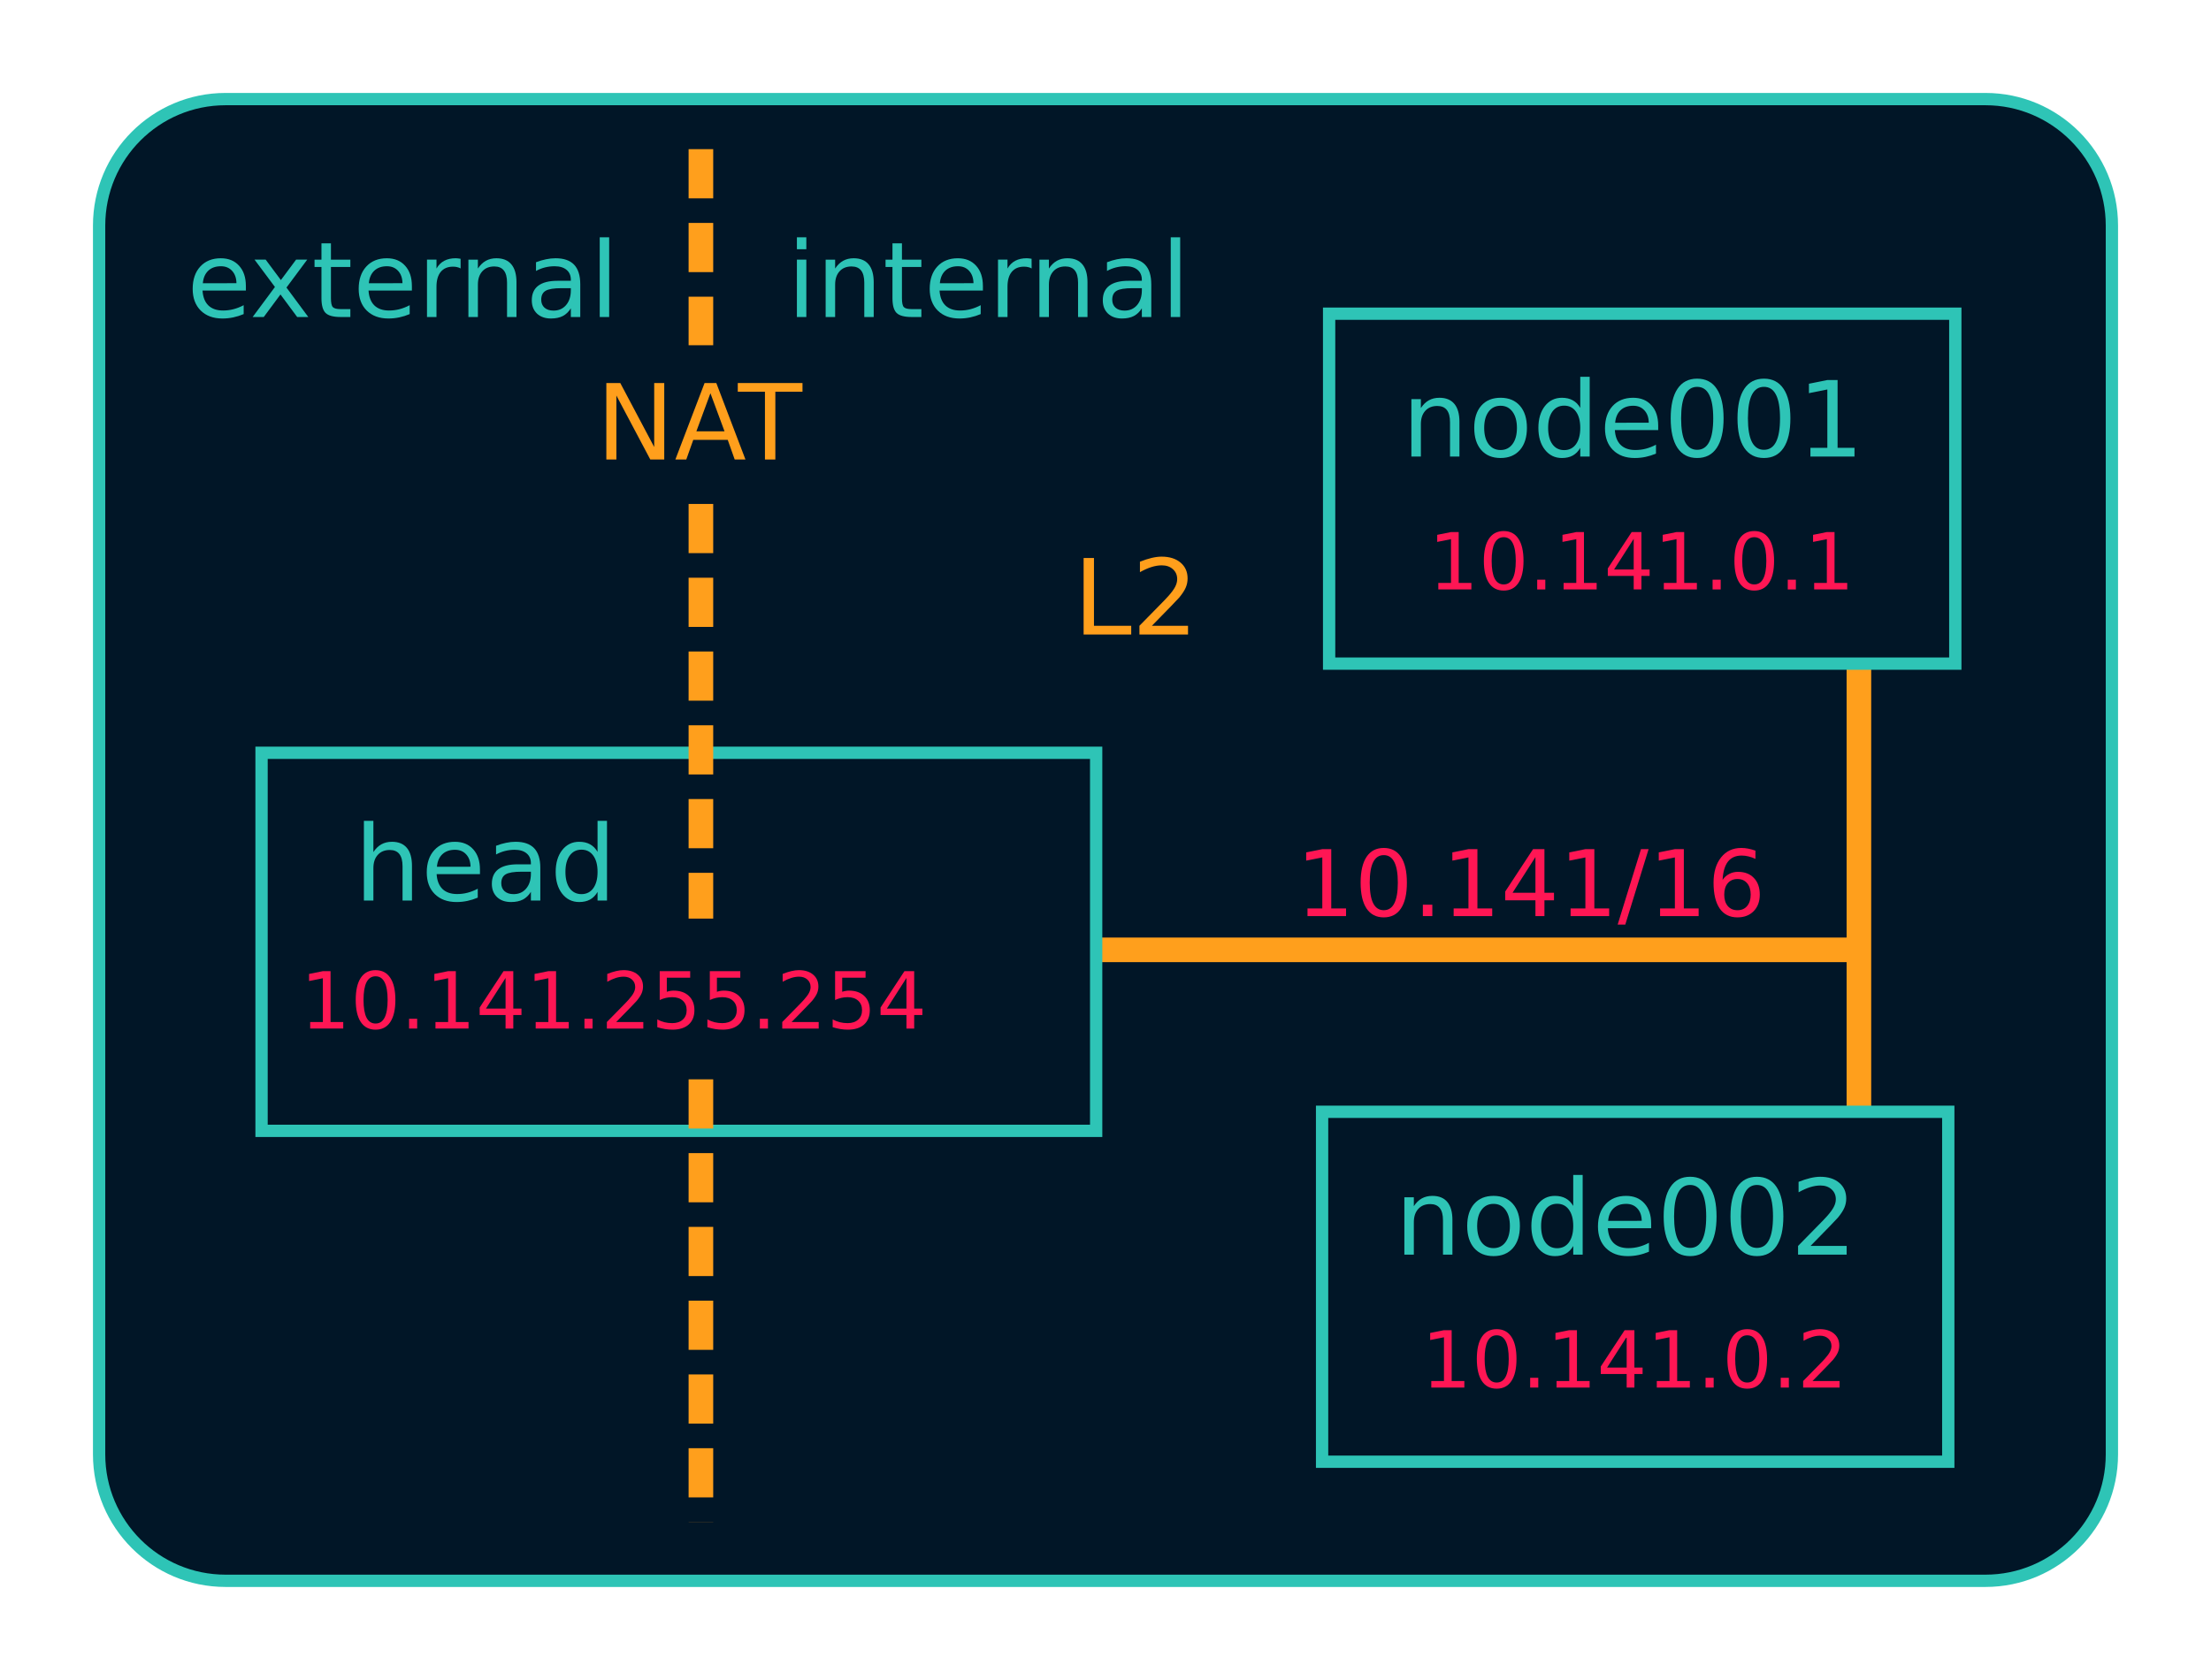
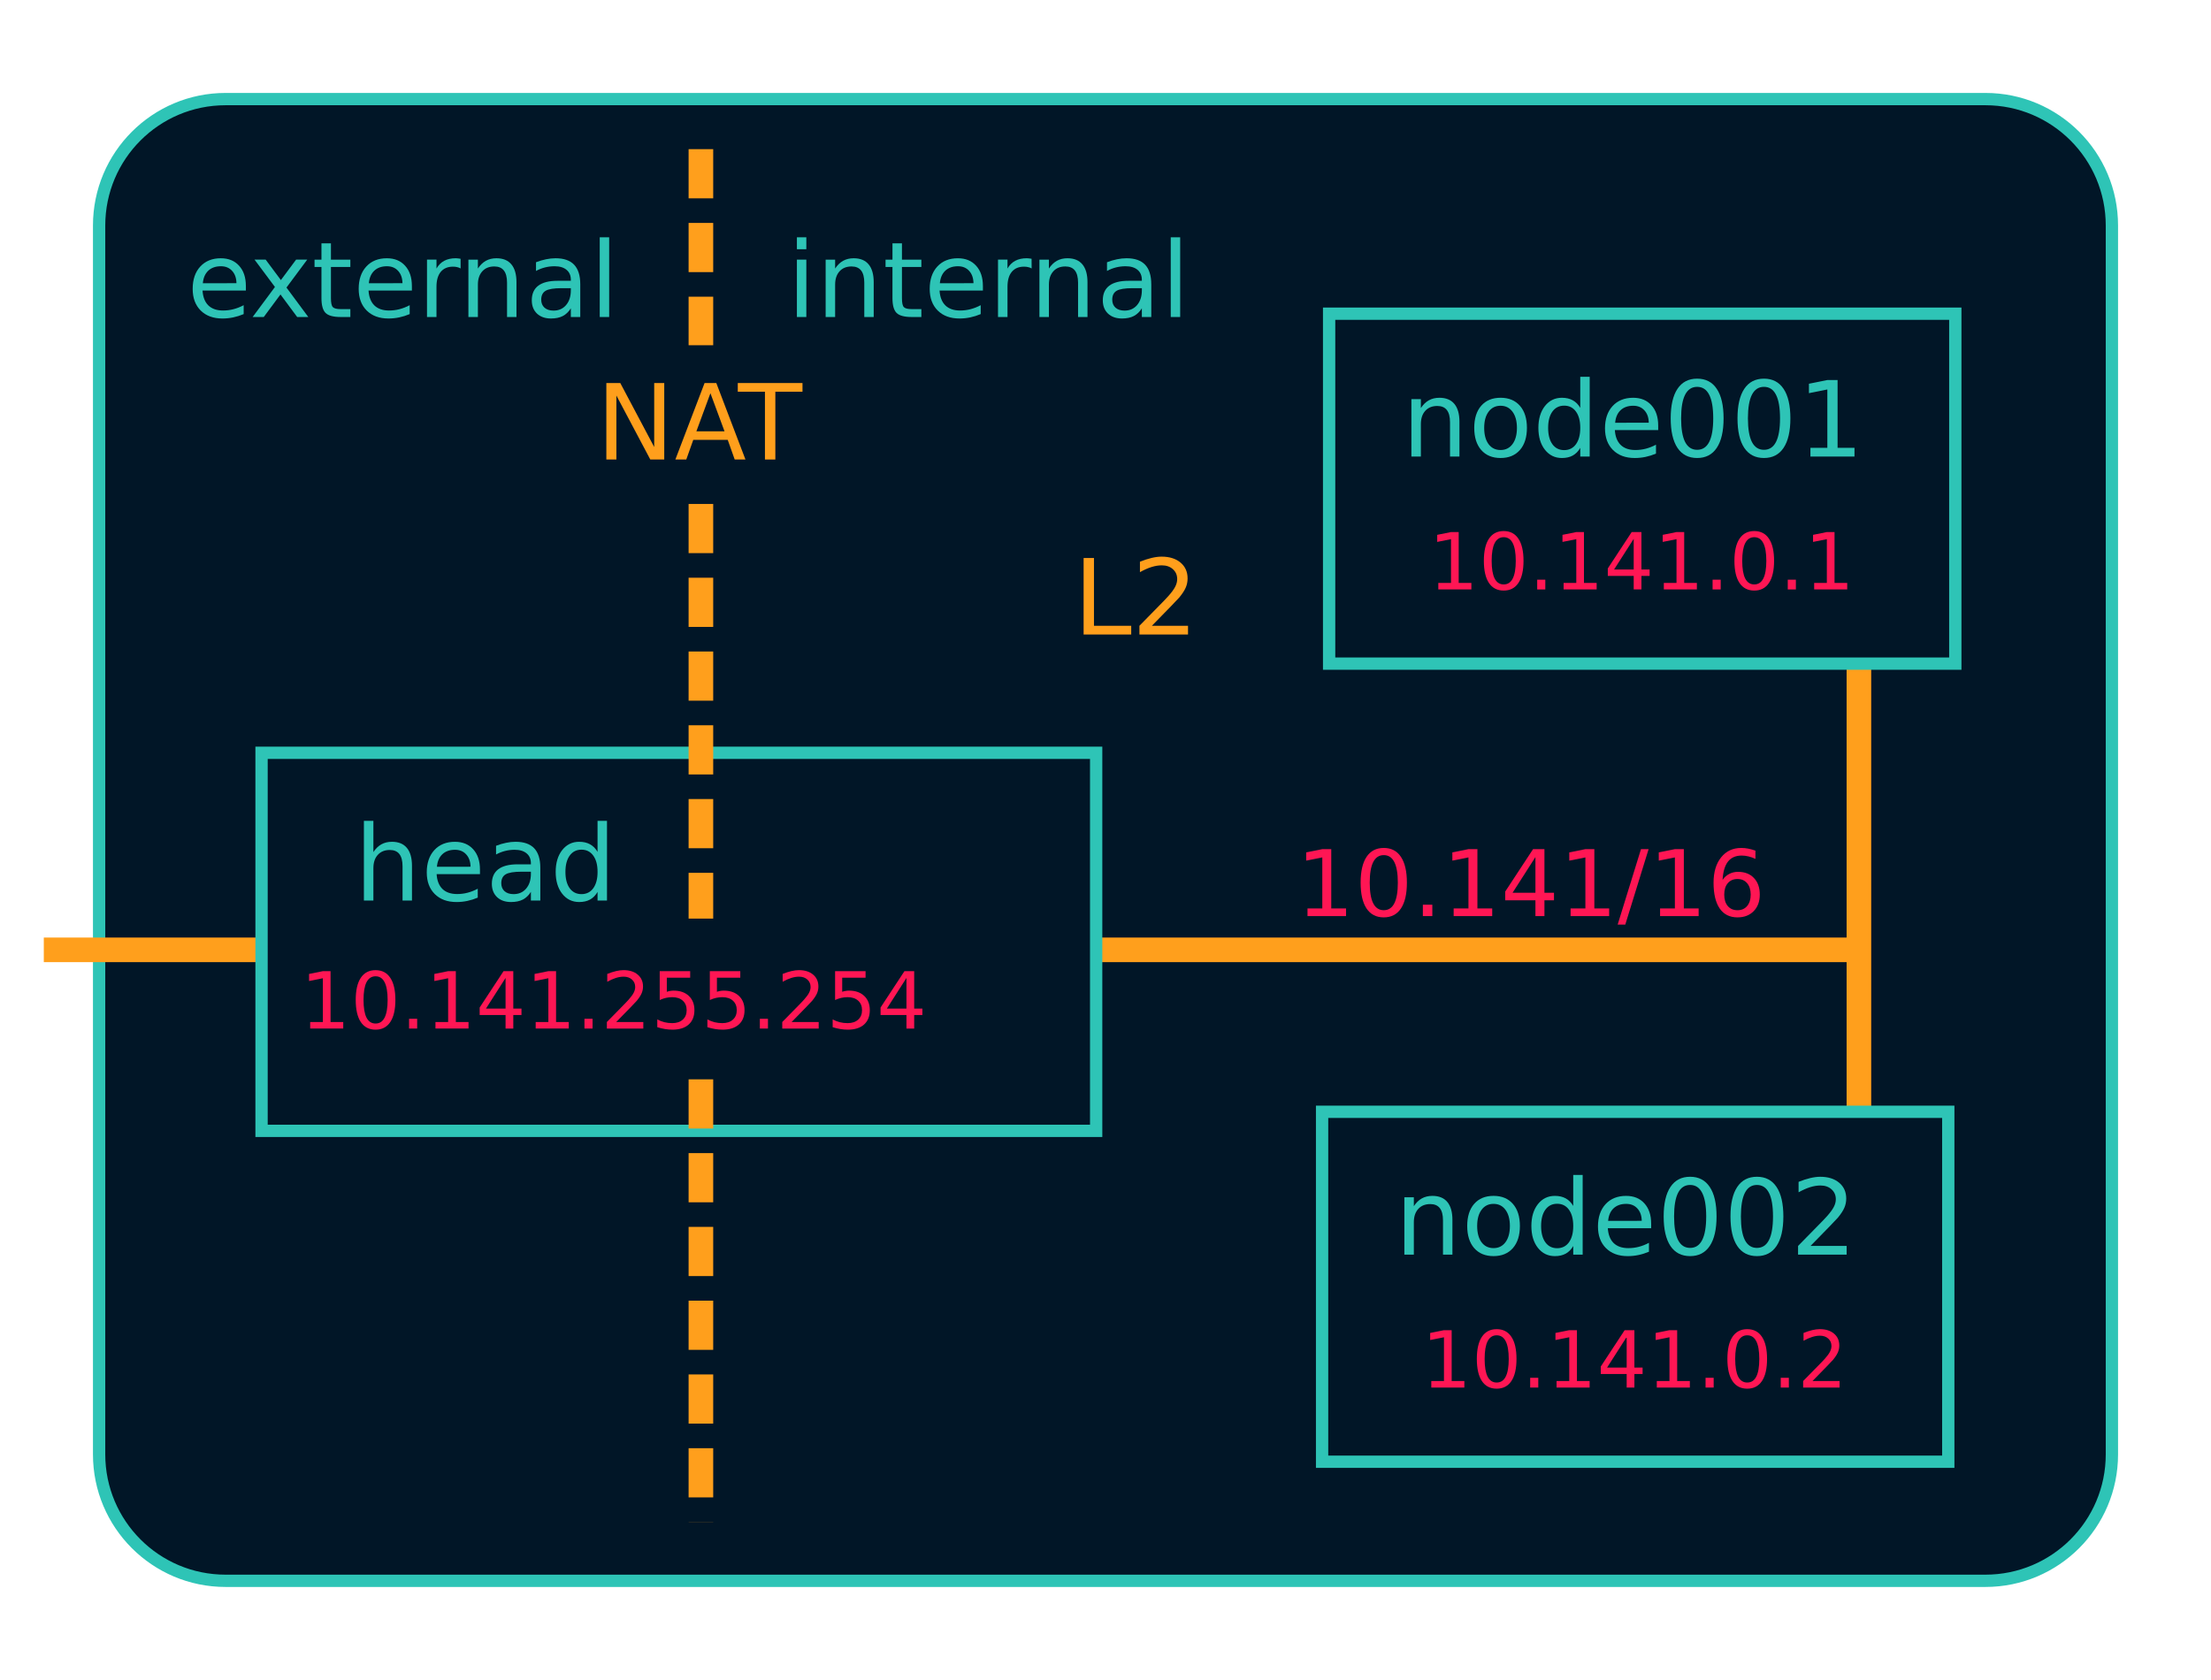
<svg xmlns="http://www.w3.org/2000/svg" width="237.852mm" height="180.756mm" viewBox="0 0 237.852 180.756" version="1.1" id="svg4674">
  <defs id="defs4668" />
  <g id="layer1" transform="translate(71.707,-4.027003)">
    <rect style="fill:#011627;fill-opacity:1;stroke:#2ec4b6;stroke-width:1.323;stroke-miterlimit:4;stroke-dasharray:none;stroke-opacity:1" id="rect5243" width="216.529" height="159.433" x="-61.045" y="14.689" ry="13.607" />
    <path style="fill:none;fill-rule:evenodd;stroke:#ff9f1c;stroke-width:2.646;stroke-linecap:butt;stroke-linejoin:miter;stroke-miterlimit:4;stroke-dasharray:none;stroke-opacity:1" d="M 128.268,71.348 V 129.004" id="path6599" />
    <rect y="37.78" x="71.275" height="37.653" width="67.363" id="rect5942" style="fill:#011627;fill-opacity:1;stroke:#2ec4b6;stroke-width:1.323;stroke-miterlimit:4;stroke-dasharray:none;stroke-opacity:1" />
    <g aria-label="node001" style="font-style:normal;font-weight:normal;font-size:4.233px;line-height:125%;font-family:sans-serif;letter-spacing:0px;word-spacing:0px;fill:#2ec4b6;fill-opacity:1;stroke:none;stroke-width:0.265px;stroke-linecap:butt;stroke-linejoin:miter;stroke-opacity:1" id="text5182">
      <path d="m 85.295,49.423 v 3.726 h -1.014 v -3.693 q 0,-0.876 -0.342,-1.312 -0.342,-0.435 -1.025,-0.435 -0.821,0 -1.295,0.524 -0.474,0.524 -0.474,1.428 v 3.489 h -1.02 v -6.174 h 1.02 v 0.959 q 0.364,-0.557 0.854,-0.832 0.496,-0.276 1.141,-0.276 1.064,0 1.61,0.661 0.546,0.656 0.546,1.935 z" style="font-style:normal;font-size:11.289px;fill:#2ec4b6;fill-opacity:1;stroke-width:0.265px" id="path7336" />
      <path d="m 89.721,47.686 q -0.816,0 -1.29,0.639 -0.474,0.634 -0.474,1.742 0,1.108 0.469,1.747 0.474,0.634 1.295,0.634 0.81,0 1.284,-0.639 0.474,-0.639 0.474,-1.742 0,-1.097 -0.474,-1.736 -0.474,-0.645 -1.284,-0.645 z m 0,-0.86 q 1.323,0 2.078,0.86 0.755,0.86 0.755,2.381 0,1.516 -0.755,2.381 -0.755,0.86 -2.078,0.86 -1.328,0 -2.084,-0.86 -0.75,-0.865 -0.75,-2.381 0,-1.521 0.75,-2.381 0.755,-0.86 2.084,-0.86 z" style="font-style:normal;font-size:11.289px;fill:#2ec4b6;fill-opacity:1;stroke-width:0.265px" id="path7338" />
      <path d="m 98.292,47.912 v -3.34 h 1.014 v 8.577 H 98.292 v -0.926 q -0.32,0.551 -0.81,0.821 -0.485,0.265 -1.169,0.265 -1.119,0 -1.825,-0.893 -0.7,-0.893 -0.7,-2.348 0,-1.455 0.7,-2.348 0.706,-0.893 1.825,-0.893 0.684,0 1.169,0.27 0.491,0.265 0.81,0.816 z m -3.456,2.155 q 0,1.119 0.458,1.758 0.463,0.634 1.268,0.634 0.805,0 1.268,-0.634 0.463,-0.639 0.463,-1.758 0,-1.119 -0.463,-1.753 -0.463,-0.639 -1.268,-0.639 -0.805,0 -1.268,0.639 -0.458,0.634 -0.458,1.753 z" style="font-style:normal;font-size:11.289px;fill:#2ec4b6;fill-opacity:1;stroke-width:0.265px" id="path7340" />
      <path d="m 106.676,49.808 v 0.496 H 102.013 q 0.066,1.047 0.628,1.599 0.568,0.546 1.576,0.546 0.584,0 1.13,-0.143 0.551,-0.143 1.091,-0.43 v 0.959 q -0.546,0.232 -1.119,0.353 -0.573,0.121 -1.163,0.121 -1.477,0 -2.343,-0.86 -0.86,-0.86 -0.86,-2.326 0,-1.516 0.816,-2.403 0.821,-0.893 2.21,-0.893 1.246,0 1.968,0.805 0.728,0.799 0.728,2.177 z m -1.014,-0.298 q -0.011,-0.832 -0.469,-1.328 -0.452,-0.496 -1.202,-0.496 -0.849,0 -1.362,0.48 -0.507,0.48 -0.584,1.35 z" style="font-style:normal;font-size:11.289px;fill:#2ec4b6;fill-opacity:1;stroke-width:0.265px" id="path7342" />
      <path d="m 110.866,45.652 q -0.86,0 -1.295,0.849 -0.43,0.843 -0.43,2.541 0,1.692 0.43,2.541 0.435,0.843 1.295,0.843 0.865,0 1.295,-0.843 0.435,-0.849 0.435,-2.541 0,-1.698 -0.435,-2.541 -0.43,-0.849 -1.295,-0.849 z m 0,-0.882 q 1.384,0 2.111,1.097 0.733,1.091 0.733,3.175 0,2.078 -0.733,3.175 -0.728,1.091 -2.111,1.091 -1.384,0 -2.117,-1.091 -0.728,-1.097 -0.728,-3.175 0,-2.084 0.728,-3.175 0.733,-1.097 2.117,-1.097 z" style="font-style:normal;font-size:11.289px;fill:#2ec4b6;fill-opacity:1;stroke-width:0.265px" id="path7344" />
      <path d="m 118.053,45.652 q -0.86,0 -1.295,0.849 -0.43,0.843 -0.43,2.541 0,1.692 0.43,2.541 0.435,0.843 1.295,0.843 0.865,0 1.295,-0.843 0.435,-0.849 0.435,-2.541 0,-1.698 -0.435,-2.541 -0.43,-0.849 -1.295,-0.849 z m 0,-0.882 q 1.384,0 2.111,1.097 0.733,1.091 0.733,3.175 0,2.078 -0.733,3.175 -0.728,1.091 -2.111,1.091 -1.384,0 -2.117,-1.091 -0.728,-1.097 -0.728,-3.175 0,-2.084 0.728,-3.175 0.733,-1.097 2.117,-1.097 z" style="font-style:normal;font-size:11.289px;fill:#2ec4b6;fill-opacity:1;stroke-width:0.265px" id="path7346" />
      <path d="m 123.053,52.212 h 1.819 v -6.278 l -1.979,0.397 v -1.014 l 1.968,-0.397 h 1.113 v 7.293 h 1.819 v 0.937 h -4.74 z" style="font-style:normal;font-size:11.289px;fill:#2ec4b6;fill-opacity:1;stroke-width:0.265px" id="path7348" />
    </g>
    <g aria-label="10.141.0.1" style="font-style:normal;font-weight:normal;font-size:4.233px;line-height:125%;font-family:sans-serif;letter-spacing:0px;word-spacing:0px;fill:#ff1654;fill-opacity:1;stroke:none;stroke-width:0.265px;stroke-linecap:butt;stroke-linejoin:miter;stroke-opacity:1" id="text5176">
      <path d="m 83.023,66.748 h 1.364 v -4.709 l -1.484,0.298 v -0.761 l 1.476,-0.298 h 0.835 v 5.469 h 1.364 v 0.703 h -3.555 z" style="font-style:normal;font-size:8.467px;fill:#ff1654;fill-opacity:1;stroke-width:0.265px" id="path7351" />
      <path d="m 90.055,61.829 q -0.645,0 -0.972,0.637 -0.322,0.633 -0.322,1.906 0,1.269 0.322,1.906 0.327,0.633 0.972,0.633 0.649,0 0.972,-0.633 0.327,-0.637 0.327,-1.906 0,-1.273 -0.327,-1.906 -0.322,-0.637 -0.972,-0.637 z m 0,-0.661 q 1.038,0 1.583,0.823 0.55,0.819 0.55,2.381 0,1.559 -0.55,2.381 -0.546,0.819 -1.583,0.819 -1.038,0 -1.587,-0.819 -0.546,-0.823 -0.546,-2.381 0,-1.563 0.546,-2.381 0.55,-0.823 1.587,-0.823 z" style="font-style:normal;font-size:8.467px;fill:#ff1654;fill-opacity:1;stroke-width:0.265px" id="path7353" />
      <path d="m 93.66,66.401 h 0.872 V 67.451 H 93.66 Z" style="font-style:normal;font-size:8.467px;fill:#ff1654;fill-opacity:1;stroke-width:0.265px" id="path7355" />
      <path d="m 96.5,66.748 h 1.364 v -4.709 l -1.484,0.298 v -0.761 l 1.476,-0.298 h 0.835 v 5.469 h 1.364 v 0.703 h -3.555 z" style="font-style:normal;font-size:8.467px;fill:#ff1654;fill-opacity:1;stroke-width:0.265px" id="path7357" />
      <path d="m 104.041,62.007 -2.108,3.295 h 2.108 z m -0.219,-0.728 h 1.05 v 4.022 h 0.881 v 0.695 h -0.881 v 1.455 h -0.831 v -1.455 h -2.786 v -0.806 z" style="font-style:normal;font-size:8.467px;fill:#ff1654;fill-opacity:1;stroke-width:0.265px" id="path7359" />
      <path d="m 107.282,66.748 h 1.364 v -4.709 l -1.484,0.298 v -0.761 l 1.476,-0.298 h 0.835 v 5.469 h 1.364 v 0.703 h -3.555 z" style="font-style:normal;font-size:8.467px;fill:#ff1654;fill-opacity:1;stroke-width:0.265px" id="path7361" />
      <path d="m 112.528,66.401 h 0.872 v 1.05 h -0.872 z" style="font-style:normal;font-size:8.467px;fill:#ff1654;fill-opacity:1;stroke-width:0.265px" id="path7363" />
      <path d="m 117.01,61.829 q -0.645,0 -0.972,0.637 -0.322,0.633 -0.322,1.906 0,1.269 0.322,1.906 0.327,0.633 0.972,0.633 0.649,0 0.972,-0.633 0.327,-0.637 0.327,-1.906 0,-1.273 -0.327,-1.906 -0.322,-0.637 -0.972,-0.637 z m 0,-0.661 q 1.038,0 1.583,0.823 0.55,0.819 0.55,2.381 0,1.559 -0.55,2.381 -0.546,0.819 -1.583,0.819 -1.038,0 -1.587,-0.819 -0.546,-0.823 -0.546,-2.381 0,-1.563 0.546,-2.381 0.55,-0.823 1.587,-0.823 z" style="font-style:normal;font-size:8.467px;fill:#ff1654;fill-opacity:1;stroke-width:0.265px" id="path7365" />
      <path d="m 120.615,66.401 h 0.872 v 1.05 h -0.872 z" style="font-style:normal;font-size:8.467px;fill:#ff1654;fill-opacity:1;stroke-width:0.265px" id="path7367" />
      <path d="m 123.455,66.748 h 1.364 v -4.709 l -1.484,0.298 v -0.761 l 1.476,-0.298 h 0.835 v 5.469 h 1.364 v 0.703 h -3.555 z" style="font-style:normal;font-size:8.467px;fill:#ff1654;fill-opacity:1;stroke-width:0.265px" id="path7369" />
    </g>
    <path id="path1069" d="M 39.584,106.23 H 128.376" style="fill:none;fill-rule:evenodd;stroke:#ff9f1c;stroke-width:2.646;stroke-linecap:butt;stroke-linejoin:miter;stroke-miterlimit:4;stroke-dasharray:none;stroke-opacity:1" />
+     <path style="fill:none;fill-rule:evenodd;stroke:#ff9f1c;stroke-width:2.646;stroke-linecap:butt;stroke-linejoin:miter;stroke-miterlimit:4;stroke-dasharray:none;stroke-opacity:1" d="m -66.995,106.23 31.329,0" id="path922" />
    <rect y="85.027" x="-43.57" height="40.679" width="89.785" id="rect5946" style="fill:#011627;fill-opacity:1;stroke:#2ec4b6;stroke-width:1.323;stroke-miterlimit:4;stroke-dasharray:none;stroke-opacity:1" />
    <path id="path6605" d="M 3.694,58.252 V 102.868" style="fill:none;fill-rule:evenodd;stroke:#ff9f1c;stroke-width:2.646;stroke-linecap:butt;stroke-linejoin:miter;stroke-miterlimit:4;stroke-dasharray:5.292, 2.646;stroke-dashoffset:0;stroke-opacity:1" />
    <g aria-label="head" style="font-style:normal;font-weight:normal;font-size:4.233px;line-height:125%;font-family:sans-serif;letter-spacing:0px;word-spacing:0px;fill:#2ec4b6;fill-opacity:1;stroke:none;stroke-width:0.265px;stroke-linecap:butt;stroke-linejoin:miter;stroke-opacity:1" id="text5950">
      <path d="m -27.389,97.199 v 3.726 h -1.014 v -3.693 q 0,-0.876 -0.342,-1.312 -0.342,-0.435 -1.025,-0.435 -0.821,0 -1.295,0.524 -0.474,0.524 -0.474,1.428 v 3.489 h -1.02 v -8.577 h 1.02 v 3.362 q 0.364,-0.557 0.854,-0.832 0.496,-0.276 1.141,-0.276 1.064,0 1.61,0.661 0.546,0.656 0.546,1.935 z" style="font-style:normal;font-size:11.289px;fill:#2ec4b6;fill-opacity:1;stroke-width:0.265px" id="path7420" />
      <path d="m -20.074,97.585 v 0.496 h -4.663 q 0.066,1.047 0.628,1.599 0.568,0.546 1.576,0.546 0.584,0 1.13,-0.143 0.551,-0.143 1.091,-0.43 v 0.959 q -0.546,0.232 -1.119,0.353 -0.573,0.121 -1.163,0.121 -1.477,0 -2.343,-0.86 -0.86,-0.86 -0.86,-2.326 0,-1.516 0.816,-2.403 0.821,-0.893 2.21,-0.893 1.246,0 1.968,0.805 0.728,0.799 0.728,2.177 z m -1.014,-0.298 q -0.011,-0.832 -0.469,-1.328 -0.452,-0.496 -1.202,-0.496 -0.849,0 -1.362,0.48 -0.507,0.48 -0.584,1.35 z" style="font-style:normal;font-size:11.289px;fill:#2ec4b6;fill-opacity:1;stroke-width:0.265px" id="path7422" />
      <path d="m -15.604,97.822 q -1.229,0 -1.703,0.281 -0.474,0.281 -0.474,0.959 0,0.54 0.353,0.86 0.358,0.314 0.97,0.314 0.843,0 1.35,-0.595 0.513,-0.601 0.513,-1.593 v -0.226 z m 2.023,-0.419 v 3.522 h -1.014 v -0.937 q -0.347,0.562 -0.865,0.832 -0.518,0.265 -1.268,0.265 -0.948,0 -1.51,-0.529 -0.557,-0.535 -0.557,-1.428 0,-1.042 0.695,-1.571 0.7,-0.529 2.084,-0.529 h 1.422 v -0.099 q 0,-0.7 -0.463,-1.08 -0.458,-0.386 -1.29,-0.386 -0.529,0 -1.031,0.127 -0.502,0.127 -0.965,0.38 v -0.937 q 0.557,-0.215 1.08,-0.32 0.524,-0.11 1.02,-0.11 1.339,0 2.001,0.695 0.661,0.695 0.661,2.106 z" style="font-style:normal;font-size:11.289px;fill:#2ec4b6;fill-opacity:1;stroke-width:0.265px" id="path7424" />
      <path d="M -7.424,95.688 V 92.348 h 1.014 v 8.577 h -1.014 v -0.926 q -0.32,0.551 -0.81,0.821 -0.485,0.265 -1.169,0.265 -1.119,0 -1.825,-0.893 -0.7,-0.893 -0.7,-2.348 0,-1.455 0.7,-2.348 0.706,-0.893 1.825,-0.893 0.684,0 1.169,0.27 0.491,0.265 0.81,0.816 z m -3.456,2.155 q 0,1.119 0.458,1.758 0.463,0.634 1.268,0.634 0.805,0 1.268,-0.634 0.463,-0.639 0.463,-1.758 0,-1.119 -0.463,-1.753 -0.463,-0.639 -1.268,-0.639 -0.805,0 -1.268,0.639 -0.458,0.634 -0.458,1.753 z" style="font-style:normal;font-size:11.289px;fill:#2ec4b6;fill-opacity:1;stroke-width:0.265px" id="path7426" />
    </g>
    <g aria-label="10.141.255.254" style="font-style:normal;font-weight:normal;font-size:4.233px;line-height:125%;font-family:sans-serif;letter-spacing:0px;word-spacing:0px;fill:#ff1654;fill-opacity:1;stroke:none;stroke-width:0.265px;stroke-linecap:butt;stroke-linejoin:miter;stroke-opacity:1" id="text5954">
      <path d="m -38.338,113.995 h 1.364 v -4.709 l -1.484,0.298 v -0.761 l 1.476,-0.298 h 0.835 v 5.469 h 1.364 v 0.703 h -3.555 z" style="font-style:normal;font-size:8.467px;fill:#ff1654;fill-opacity:1;stroke-width:0.265px" id="path7391" />
      <path d="m -31.306,109.076 q -0.645,0 -0.972,0.637 -0.322,0.633 -0.322,1.906 0,1.269 0.322,1.906 0.327,0.633 0.972,0.633 0.649,0 0.972,-0.633 0.327,-0.637 0.327,-1.906 0,-1.273 -0.327,-1.906 -0.322,-0.637 -0.972,-0.637 z m 0,-0.661 q 1.038,0 1.583,0.823 0.55,0.819 0.55,2.381 0,1.559 -0.55,2.381 -0.546,0.819 -1.583,0.819 -1.038,0 -1.587,-0.819 -0.546,-0.823 -0.546,-2.381 0,-1.563 0.546,-2.381 0.55,-0.823 1.587,-0.823 z" style="font-style:normal;font-size:8.467px;fill:#ff1654;fill-opacity:1;stroke-width:0.265px" id="path7393" />
      <path d="m -27.701,113.648 h 0.872 v 1.05 h -0.872 z" style="font-style:normal;font-size:8.467px;fill:#ff1654;fill-opacity:1;stroke-width:0.265px" id="path7395" />
      <path d="m -24.861,113.995 h 1.364 v -4.709 l -1.484,0.298 v -0.761 l 1.476,-0.298 h 0.835 v 5.469 h 1.364 v 0.703 h -3.555 z" style="font-style:normal;font-size:8.467px;fill:#ff1654;fill-opacity:1;stroke-width:0.265px" id="path7397" />
      <path d="m -17.32,109.254 -2.108,3.295 h 2.108 z m -0.219,-0.728 h 1.05 v 4.022 h 0.881 v 0.695 h -0.881 v 1.455 h -0.831 V 113.243 h -2.786 v -0.806 z" style="font-style:normal;font-size:8.467px;fill:#ff1654;fill-opacity:1;stroke-width:0.265px" id="path7399" />
      <path d="m -14.079,113.995 h 1.364 v -4.709 l -1.484,0.298 v -0.761 l 1.476,-0.298 h 0.835 v 5.469 h 1.364 v 0.703 h -3.555 z" style="font-style:normal;font-size:8.467px;fill:#ff1654;fill-opacity:1;stroke-width:0.265px" id="path7401" />
      <path d="m -8.833,113.648 h 0.872 v 1.05 h -0.872 z" style="font-style:normal;font-size:8.467px;fill:#ff1654;fill-opacity:1;stroke-width:0.265px" id="path7403" />
      <path d="m -5.418,113.995 h 2.915 v 0.703 h -3.919 v -0.703 q 0.475,-0.492 1.294,-1.319 0.823,-0.831 1.034,-1.071 0.401,-0.451 0.558,-0.761 0.161,-0.314 0.161,-0.616 0,-0.492 -0.347,-0.802 -0.343,-0.31 -0.897,-0.31 -0.393,0 -0.831,0.136 -0.434,0.136 -0.93,0.413 v -0.843 q 0.504,-0.203 0.943,-0.306 0.438,-0.103 0.802,-0.103 0.959,0 1.53,0.48 0.571,0.48 0.571,1.282 0,0.38 -0.145,0.723 -0.141,0.339 -0.517,0.802 -0.103,0.12 -0.657,0.695 -0.554,0.571 -1.563,1.6 z" style="font-style:normal;font-size:8.467px;fill:#ff1654;fill-opacity:1;stroke-width:0.265px" id="path7405" />
      <path d="M -0.738,108.526 H 2.54 v 0.703 H 0.027 v 1.513 q 0.182,-0.062 0.364,-0.091 0.182,-0.033 0.364,-0.033 1.034,0 1.637,0.566 0.604,0.566 0.604,1.534 0,0.996 -0.62,1.55 -0.62,0.55 -1.749,0.55 -0.389,0 -0.794,-0.066 -0.401,-0.066 -0.831,-0.198 v -0.839 q 0.372,0.203 0.769,0.302 0.397,0.099 0.839,0.099 0.715,0 1.133,-0.376 0.418,-0.376 0.418,-1.021 0,-0.645 -0.418,-1.021 -0.418,-0.376 -1.133,-0.376 -0.335,0 -0.67,0.074 -0.331,0.074 -0.678,0.232 z" style="font-style:normal;font-size:8.467px;fill:#ff1654;fill-opacity:1;stroke-width:0.265px" id="path7407" />
      <path d="m 4.653,108.526 h 3.278 v 0.703 H 5.418 v 1.513 q 0.182,-0.062 0.364,-0.091 0.182,-0.033 0.364,-0.033 1.034,0 1.637,0.566 0.604,0.566 0.604,1.534 0,0.996 -0.62,1.55 -0.62,0.55 -1.749,0.55 -0.389,0 -0.794,-0.066 -0.401,-0.066 -0.831,-0.198 v -0.839 q 0.372,0.203 0.769,0.302 0.397,0.099 0.839,0.099 0.715,0 1.133,-0.376 0.418,-0.376 0.418,-1.021 0,-0.645 -0.418,-1.021 -0.418,-0.376 -1.133,-0.376 -0.335,0 -0.67,0.074 -0.331,0.074 -0.678,0.232 z" style="font-style:normal;font-size:8.467px;fill:#ff1654;fill-opacity:1;stroke-width:0.265px" id="path7409" />
      <path d="m 10.036,113.648 h 0.872 v 1.05 h -0.872 z" style="font-style:normal;font-size:8.467px;fill:#ff1654;fill-opacity:1;stroke-width:0.265px" id="path7411" />
      <path d="m 13.45,113.995 h 2.915 v 0.703 h -3.919 v -0.703 q 0.475,-0.492 1.294,-1.319 0.823,-0.831 1.034,-1.071 0.401,-0.451 0.558,-0.761 0.161,-0.314 0.161,-0.616 0,-0.492 -0.347,-0.802 -0.343,-0.31 -0.897,-0.31 -0.393,0 -0.831,0.136 -0.434,0.136 -0.93,0.413 v -0.843 q 0.504,-0.203 0.943,-0.306 0.438,-0.103 0.802,-0.103 0.959,0 1.53,0.48 0.571,0.48 0.571,1.282 0,0.38 -0.145,0.723 -0.141,0.339 -0.517,0.802 -0.103,0.12 -0.657,0.695 -0.554,0.571 -1.563,1.6 z" style="font-style:normal;font-size:8.467px;fill:#ff1654;fill-opacity:1;stroke-width:0.265px" id="path7413" />
      <path d="m 18.13,108.526 h 3.278 v 0.703 h -2.514 v 1.513 q 0.182,-0.062 0.364,-0.091 0.182,-0.033 0.364,-0.033 1.034,0 1.637,0.566 0.604,0.566 0.604,1.534 0,0.996 -0.62,1.55 -0.62,0.55 -1.749,0.55 -0.389,0 -0.794,-0.066 -0.401,-0.066 -0.831,-0.198 v -0.839 q 0.372,0.203 0.769,0.302 0.397,0.099 0.839,0.099 0.715,0 1.133,-0.376 0.418,-0.376 0.418,-1.021 0,-0.645 -0.418,-1.021 -0.418,-0.376 -1.133,-0.376 -0.335,0 -0.67,0.074 -0.331,0.074 -0.678,0.232 z" style="font-style:normal;font-size:8.467px;fill:#ff1654;fill-opacity:1;stroke-width:0.265px" id="path7415" />
      <path d="m 25.807,109.254 -2.108,3.295 h 2.108 z m -0.219,-0.728 h 1.05 v 4.022 h 0.881 v 0.695 h -0.881 v 1.455 H 25.807 V 113.243 h -2.786 v -0.806 z" style="font-style:normal;font-size:8.467px;fill:#ff1654;fill-opacity:1;stroke-width:0.265px" id="path7417" />
    </g>
    <rect style="fill:#011627;fill-opacity:1;stroke:#2ec4b6;stroke-width:1.323;stroke-miterlimit:4;stroke-dasharray:none;stroke-opacity:1" id="rect5956" width="67.363" height="37.653" x="70.519" y="123.656" />
    <g aria-label="node002" style="font-style:normal;font-weight:normal;font-size:4.233px;line-height:125%;font-family:sans-serif;letter-spacing:0px;word-spacing:0px;fill:#2ec4b6;fill-opacity:1;stroke:none;stroke-width:0.265px;stroke-linecap:butt;stroke-linejoin:miter;stroke-opacity:1" id="text5960">
      <path d="m 84.539,135.299 v 3.726 h -1.014 v -3.693 q 0,-0.876 -0.342,-1.312 -0.342,-0.435 -1.025,-0.435 -0.821,0 -1.295,0.524 -0.474,0.524 -0.474,1.428 v 3.489 h -1.02 v -6.174 h 1.02 v 0.959 q 0.364,-0.557 0.854,-0.832 0.496,-0.276 1.141,-0.276 1.064,0 1.61,0.661 0.546,0.656 0.546,1.935 z" style="font-style:normal;font-size:11.289px;fill:#2ec4b6;fill-opacity:1;stroke-width:0.265px" id="path7321" />
      <path d="m 88.965,133.562 q -0.816,0 -1.29,0.639 -0.474,0.634 -0.474,1.742 0,1.108 0.469,1.747 0.474,0.634 1.295,0.634 0.81,0 1.284,-0.639 0.474,-0.639 0.474,-1.742 0,-1.097 -0.474,-1.736 -0.474,-0.645 -1.284,-0.645 z m 0,-0.86 q 1.323,0 2.078,0.86 0.755,0.86 0.755,2.381 0,1.516 -0.755,2.381 -0.755,0.86 -2.078,0.86 -1.328,0 -2.084,-0.86 -0.75,-0.865 -0.75,-2.381 0,-1.521 0.75,-2.381 0.755,-0.86 2.084,-0.86 z" style="font-style:normal;font-size:11.289px;fill:#2ec4b6;fill-opacity:1;stroke-width:0.265px" id="path7323" />
      <path d="m 97.536,133.788 v -3.34 H 98.551 v 8.577 h -1.014 v -0.926 q -0.32,0.551 -0.81,0.821 -0.485,0.265 -1.169,0.265 -1.119,0 -1.825,-0.893 -0.7,-0.893 -0.7,-2.348 0,-1.455 0.7,-2.348 0.706,-0.893 1.825,-0.893 0.684,0 1.169,0.27 0.491,0.265 0.81,0.816 z m -3.456,2.155 q 0,1.119 0.458,1.758 0.463,0.634 1.268,0.634 0.805,0 1.268,-0.634 0.463,-0.639 0.463,-1.758 0,-1.119 -0.463,-1.753 -0.463,-0.639 -1.268,-0.639 -0.805,0 -1.268,0.639 -0.458,0.634 -0.458,1.753 z" style="font-style:normal;font-size:11.289px;fill:#2ec4b6;fill-opacity:1;stroke-width:0.265px" id="path7325" />
      <path d="m 105.92,135.685 v 0.496 h -4.663 q 0.066,1.047 0.628,1.599 0.568,0.546 1.576,0.546 0.584,0 1.13,-0.143 0.551,-0.143 1.091,-0.43 v 0.959 q -0.546,0.232 -1.119,0.353 -0.573,0.121 -1.163,0.121 -1.477,0 -2.343,-0.86 -0.86,-0.86 -0.86,-2.326 0,-1.516 0.816,-2.403 0.821,-0.893 2.21,-0.893 1.246,0 1.968,0.805 0.728,0.799 0.728,2.177 z m -1.014,-0.298 q -0.011,-0.832 -0.469,-1.328 -0.452,-0.496 -1.202,-0.496 -0.849,0 -1.361,0.48 -0.507,0.48 -0.584,1.35 z" style="font-style:normal;font-size:11.289px;fill:#2ec4b6;fill-opacity:1;stroke-width:0.265px" id="path7327" />
      <path d="m 110.11,131.528 q -0.86,0 -1.295,0.849 -0.43,0.843 -0.43,2.541 0,1.692 0.43,2.541 0.435,0.843 1.295,0.843 0.865,0 1.295,-0.843 0.435,-0.849 0.435,-2.541 0,-1.698 -0.435,-2.541 -0.43,-0.849 -1.295,-0.849 z m 0,-0.882 q 1.384,0 2.111,1.097 0.733,1.091 0.733,3.175 0,2.078 -0.733,3.175 -0.728,1.091 -2.111,1.091 -1.384,0 -2.117,-1.091 -0.728,-1.097 -0.728,-3.175 0,-2.084 0.728,-3.175 0.733,-1.097 2.117,-1.097 z" style="font-style:normal;font-size:11.289px;fill:#2ec4b6;fill-opacity:1;stroke-width:0.265px" id="path7329" />
      <path d="m 117.297,131.528 q -0.86,0 -1.295,0.849 -0.43,0.843 -0.43,2.541 0,1.692 0.43,2.541 0.435,0.843 1.295,0.843 0.865,0 1.295,-0.843 0.435,-0.849 0.435,-2.541 0,-1.698 -0.435,-2.541 -0.43,-0.849 -1.295,-0.849 z m 0,-0.882 q 1.384,0 2.111,1.097 0.733,1.091 0.733,3.175 0,2.078 -0.733,3.175 -0.728,1.091 -2.111,1.091 -1.384,0 -2.117,-1.091 -0.728,-1.097 -0.728,-3.175 0,-2.084 0.728,-3.175 0.733,-1.097 2.117,-1.097 z" style="font-style:normal;font-size:11.289px;fill:#2ec4b6;fill-opacity:1;stroke-width:0.265px" id="path7331" />
      <path d="m 123.063,138.088 h 3.886 v 0.937 h -5.226 v -0.937 q 0.634,-0.656 1.725,-1.758 1.097,-1.108 1.378,-1.428 0.535,-0.601 0.744,-1.014 0.215,-0.419 0.215,-0.821 0,-0.656 -0.463,-1.069 -0.458,-0.413 -1.196,-0.413 -0.524,0 -1.108,0.182 -0.579,0.182 -1.24,0.551 v -1.124 q 0.672,-0.27 1.257,-0.408 0.584,-0.138 1.069,-0.138 1.279,0 2.039,0.639 0.761,0.639 0.761,1.709 0,0.507 -0.193,0.965 -0.187,0.452 -0.689,1.069 -0.138,0.16 -0.876,0.926 -0.739,0.761 -2.084,2.133 z" style="font-style:normal;font-size:11.289px;fill:#2ec4b6;fill-opacity:1;stroke-width:0.265px" id="path7333" />
    </g>
    <g aria-label="10.141.0.2" style="font-style:normal;font-weight:normal;font-size:4.233px;line-height:125%;font-family:sans-serif;letter-spacing:0px;word-spacing:0px;fill:#ff1654;fill-opacity:1;stroke:none;stroke-width:0.265px;stroke-linecap:butt;stroke-linejoin:miter;stroke-opacity:1" id="text5964">
      <path d="m 82.267,152.625 h 1.364 v -4.709 l -1.484,0.298 v -0.761 l 1.476,-0.298 h 0.835 v 5.469 h 1.364 v 0.703 h -3.555 z" style="font-style:normal;font-size:8.467px;fill:#ff1654;fill-opacity:1;stroke-width:0.265px" id="path7300" />
      <path d="m 89.299,147.705 q -0.645,0 -0.972,0.637 -0.322,0.633 -0.322,1.906 0,1.269 0.322,1.906 0.327,0.633 0.972,0.633 0.649,0 0.972,-0.633 0.327,-0.637 0.327,-1.906 0,-1.273 -0.327,-1.906 -0.322,-0.637 -0.972,-0.637 z m 0,-0.661 q 1.038,0 1.583,0.823 0.55,0.819 0.55,2.381 0,1.559 -0.55,2.381 -0.546,0.819 -1.583,0.819 -1.038,0 -1.587,-0.819 -0.546,-0.823 -0.546,-2.381 0,-1.563 0.546,-2.381 0.55,-0.823 1.587,-0.823 z" style="font-style:normal;font-size:8.467px;fill:#ff1654;fill-opacity:1;stroke-width:0.265px" id="path7302" />
      <path d="m 92.904,152.277 h 0.872 v 1.05 h -0.872 z" style="font-style:normal;font-size:8.467px;fill:#ff1654;fill-opacity:1;stroke-width:0.265px" id="path7304" />
      <path d="m 95.744,152.625 h 1.364 v -4.709 l -1.484,0.298 v -0.761 l 1.476,-0.298 h 0.835 v 5.469 h 1.364 v 0.703 h -3.555 z" style="font-style:normal;font-size:8.467px;fill:#ff1654;fill-opacity:1;stroke-width:0.265px" id="path7306" />
      <path d="m 103.285,147.883 -2.108,3.295 h 2.108 z m -0.219,-0.728 h 1.05 v 4.022 h 0.881 v 0.695 h -0.881 v 1.455 h -0.831 v -1.455 h -2.786 v -0.806 z" style="font-style:normal;font-size:8.467px;fill:#ff1654;fill-opacity:1;stroke-width:0.265px" id="path7308" />
      <path d="m 106.526,152.625 h 1.364 v -4.709 l -1.484,0.298 v -0.761 l 1.476,-0.298 h 0.835 v 5.469 h 1.364 v 0.703 h -3.555 z" style="font-style:normal;font-size:8.467px;fill:#ff1654;fill-opacity:1;stroke-width:0.265px" id="path7310" />
      <path d="m 111.772,152.277 h 0.872 v 1.05 h -0.872 z" style="font-style:normal;font-size:8.467px;fill:#ff1654;fill-opacity:1;stroke-width:0.265px" id="path7312" />
      <path d="m 116.254,147.705 q -0.645,0 -0.972,0.637 -0.322,0.633 -0.322,1.906 0,1.269 0.322,1.906 0.327,0.633 0.972,0.633 0.649,0 0.972,-0.633 0.327,-0.637 0.327,-1.906 0,-1.273 -0.327,-1.906 -0.322,-0.637 -0.972,-0.637 z m 0,-0.661 q 1.038,0 1.583,0.823 0.55,0.819 0.55,2.381 0,1.559 -0.55,2.381 -0.546,0.819 -1.583,0.819 -1.038,0 -1.587,-0.819 -0.546,-0.823 -0.546,-2.381 0,-1.563 0.546,-2.381 0.55,-0.823 1.587,-0.823 z" style="font-style:normal;font-size:8.467px;fill:#ff1654;fill-opacity:1;stroke-width:0.265px" id="path7314" />
      <path d="m 119.859,152.277 h 0.872 v 1.05 h -0.872 z" style="font-style:normal;font-size:8.467px;fill:#ff1654;fill-opacity:1;stroke-width:0.265px" id="path7316" />
      <path d="m 123.273,152.625 h 2.915 v 0.703 h -3.919 v -0.703 q 0.475,-0.492 1.294,-1.319 0.823,-0.831 1.034,-1.071 0.401,-0.451 0.558,-0.761 0.161,-0.314 0.161,-0.616 0,-0.492 -0.347,-0.802 -0.343,-0.31 -0.897,-0.31 -0.393,0 -0.831,0.136 -0.434,0.136 -0.93,0.413 v -0.843 q 0.504,-0.203 0.943,-0.306 0.438,-0.103 0.802,-0.103 0.959,0 1.53,0.48 0.571,0.48 0.571,1.282 0,0.38 -0.145,0.723 -0.141,0.339 -0.517,0.802 -0.103,0.12 -0.657,0.695 -0.554,0.571 -1.563,1.6 z" style="font-style:normal;font-size:8.467px;fill:#ff1654;fill-opacity:1;stroke-width:0.265px" id="path7318" />
    </g>
    <g aria-label="L2" style="font-style:normal;font-weight:normal;font-size:4.233px;line-height:125%;font-family:sans-serif;letter-spacing:0px;word-spacing:0px;fill:#ff9f1c;fill-opacity:1;stroke:none;stroke-width:0.265px;stroke-linecap:butt;stroke-linejoin:miter;stroke-opacity:1" id="text5284">
      <path d="m 44.866,64.068 h 1.113 v 7.293 h 4.007 v 0.937 h -5.121 z" style="font-style:normal;font-size:11.289px;fill:#ff9f1c;fill-opacity:1;stroke-width:0.265px" id="path7429" />
      <path d="m 52.209,71.361 h 3.886 v 0.937 H 50.869 v -0.937 q 0.634,-0.656 1.725,-1.758 1.097,-1.108 1.378,-1.428 0.535,-0.601 0.744,-1.014 0.215,-0.419 0.215,-0.821 0,-0.656 -0.463,-1.069 -0.458,-0.413 -1.196,-0.413 -0.524,0 -1.108,0.182 -0.579,0.182 -1.24,0.551 v -1.124 q 0.672,-0.27 1.257,-0.408 0.584,-0.138 1.069,-0.138 1.279,0 2.039,0.639 0.761,0.639 0.761,1.709 0,0.507 -0.193,0.965 -0.187,0.452 -0.689,1.069 -0.138,0.16 -0.876,0.926 -0.739,0.761 -2.084,2.133 z" style="font-style:normal;font-size:11.289px;fill:#ff9f1c;fill-opacity:1;stroke-width:0.265px" id="path7431" />
    </g>
    <g aria-label="NAT" style="font-style:normal;font-weight:normal;font-size:4.233px;line-height:125%;font-family:sans-serif;letter-spacing:0px;word-spacing:0px;fill:#ff9f1c;fill-opacity:1;stroke:none;stroke-width:0.265px;stroke-linecap:butt;stroke-linejoin:miter;stroke-opacity:1" id="text6595">
      <path d="m -6.478,45.241 h 1.499 l 3.649,6.885 v -6.885 h 1.08 v 8.23 h -1.499 l -3.649,-6.885 v 6.885 h -1.08 z" style="font-style:normal;font-size:11.289px;fill:#ff9f1c;fill-opacity:1;stroke-width:0.265px" id="path7468" />
      <path d="m 4.718,46.338 -1.51,4.096 H 6.234 Z M 4.089,45.241 h 1.262 l 3.136,8.23 H 7.33 L 6.581,51.359 H 2.871 L 2.121,53.47 H 0.947 Z" style="font-style:normal;font-size:11.289px;fill:#ff9f1c;fill-opacity:1;stroke-width:0.265px" id="path7470" />
      <path d="m 7.661,45.241 h 6.962 v 0.937 h -2.921 v 7.293 H 10.583 V 46.178 H 7.661 Z" style="font-style:normal;font-size:11.289px;fill:#ff9f1c;fill-opacity:1;stroke-width:0.265px" id="path7472" />
    </g>
    <g aria-label="10.141/16" style="font-style:normal;font-weight:normal;font-size:4.233px;line-height:125%;font-family:sans-serif;letter-spacing:0px;word-spacing:0px;fill:#ff1654;fill-opacity:1;stroke:none;stroke-width:0.265px;stroke-linecap:butt;stroke-linejoin:miter;stroke-opacity:1" id="text6574" transform="translate(1.603617,-1.336348)">
      <path d="m 67.346,103.114 h 1.592 v -5.494 l -1.732,0.347 v -0.887 l 1.722,-0.347 h 0.974 V 103.114 h 1.592 v 0.82 h -4.148 z" style="font-style:normal;font-size:9.878px;fill:#ff1654;fill-opacity:1;stroke-width:0.265px" id="path7372" />
      <path d="m 75.55,97.374 q -0.752,0 -1.133,0.743 -0.376,0.738 -0.376,2.223 0,1.481 0.376,2.223 0.381,0.738 1.133,0.738 0.757,0 1.133,-0.738 0.381,-0.743 0.381,-2.223 0,-1.486 -0.381,-2.223 -0.376,-0.743 -1.133,-0.743 z m 0,-0.772 q 1.211,0 1.847,0.96 0.641,0.955 0.641,2.778 0,1.818 -0.641,2.778 -0.637,0.955 -1.847,0.955 -1.211,0 -1.852,-0.955 -0.637,-0.96 -0.637,-2.778 0,-1.823 0.637,-2.778 0.641,-0.96 1.852,-0.96 z" style="font-style:normal;font-size:9.878px;fill:#ff1654;fill-opacity:1;stroke-width:0.265px" id="path7374" />
      <path d="m 79.756,102.709 h 1.018 v 1.225 h -1.018 z" style="font-style:normal;font-size:9.878px;fill:#ff1654;fill-opacity:1;stroke-width:0.265px" id="path7376" />
      <path d="m 83.069,103.114 h 1.592 v -5.494 l -1.732,0.347 v -0.887 l 1.722,-0.347 h 0.974 V 103.114 h 1.592 v 0.82 h -4.148 z" style="font-style:normal;font-size:9.878px;fill:#ff1654;fill-opacity:1;stroke-width:0.265px" id="path7378" />
      <path d="m 91.866,97.582 -2.46,3.844 h 2.46 z m -0.256,-0.849 h 1.225 v 4.693 h 1.027 v 0.81 h -1.027 v 1.698 h -0.969 v -1.698 h -3.251 v -0.941 z" style="font-style:normal;font-size:9.878px;fill:#ff1654;fill-opacity:1;stroke-width:0.265px" id="path7380" />
      <path d="m 95.648,103.114 h 1.592 v -5.494 l -1.732,0.347 v -0.887 l 1.722,-0.347 H 98.204 V 103.114 h 1.592 v 0.82 h -4.148 z" style="font-style:normal;font-size:9.878px;fill:#ff1654;fill-opacity:1;stroke-width:0.265px" id="path7382" />
      <path d="m 103.22,96.733 h 0.82 l -2.508,8.117 h -0.82 z" style="font-style:normal;font-size:9.878px;fill:#ff1654;fill-opacity:1;stroke-width:0.265px" id="path7384" />
      <path d="m 105.275,103.114 h 1.592 v -5.494 l -1.732,0.347 v -0.887 l 1.722,-0.347 h 0.974 V 103.114 h 1.592 v 0.82 h -4.148 z" style="font-style:normal;font-size:9.878px;fill:#ff1654;fill-opacity:1;stroke-width:0.265px" id="path7386" />
      <path d="m 113.6,99.945 q -0.656,0 -1.042,0.449 -0.381,0.449 -0.381,1.23 0,0.777 0.381,1.23 0.386,0.449 1.042,0.449 0.656,0 1.037,-0.449 0.386,-0.453 0.386,-1.23 0,-0.781 -0.386,-1.23 -0.381,-0.449 -1.037,-0.449 z m 1.934,-3.053 v 0.887 q -0.367,-0.174 -0.743,-0.265 -0.371,-0.092 -0.738,-0.092 -0.965,0 -1.476,0.651 -0.506,0.651 -0.579,1.968 0.285,-0.42 0.714,-0.641 0.429,-0.227 0.945,-0.227 1.085,0 1.712,0.661 0.632,0.656 0.632,1.789 0,1.109 -0.656,1.78 -0.656,0.67 -1.746,0.67 -1.249,0 -1.91,-0.955 -0.661,-0.96 -0.661,-2.778 0,-1.707 0.81,-2.72 0.81,-1.018 2.175,-1.018 0.367,0 0.738,0.072 0.376,0.072 0.781,0.217 z" style="font-style:normal;font-size:9.878px;fill:#ff1654;fill-opacity:1;stroke-width:0.265px" id="path7388" />
    </g>
    <g aria-label="external" style="font-style:normal;font-weight:normal;font-size:4.233px;line-height:125%;font-family:sans-serif;letter-spacing:0px;word-spacing:0px;fill:#2ec4b6;fill-opacity:1;stroke:none;stroke-width:0.265px;stroke-linecap:butt;stroke-linejoin:miter;stroke-opacity:1" id="text5950-3">
      <path d="m -45.256,34.797 v 0.496 h -4.663 q 0.066,1.047 0.628,1.599 0.568,0.546 1.576,0.546 0.584,0 1.13,-0.143 0.551,-0.143 1.091,-0.43 v 0.959 q -0.546,0.232 -1.119,0.353 -0.573,0.121 -1.163,0.121 -1.477,0 -2.343,-0.86 -0.86,-0.86 -0.86,-2.326 0,-1.516 0.816,-2.403 0.821,-0.893 2.21,-0.893 1.246,0 1.968,0.805 0.728,0.799 0.728,2.177 z m -1.014,-0.298 q -0.011,-0.832 -0.469,-1.328 -0.452,-0.496 -1.202,-0.496 -0.849,0 -1.362,0.48 -0.507,0.48 -0.584,1.35 z" style="font-style:normal;font-size:11.289px;fill:#2ec4b6;fill-opacity:1;stroke-width:0.265px" id="path7451" />
      <path d="m -38.658,31.963 -2.232,3.004 2.348,3.169 h -1.196 l -1.797,-2.425 -1.797,2.425 h -1.196 l 2.398,-3.23 -2.194,-2.943 h 1.196 l 1.637,2.199 1.637,-2.199 z" style="font-style:normal;font-size:11.289px;fill:#2ec4b6;fill-opacity:1;stroke-width:0.265px" id="path7453" />
      <path d="m -36.106,30.211 v 1.753 h 2.089 v 0.788 h -2.089 v 3.351 q 0,0.755 0.204,0.97 0.209,0.215 0.843,0.215 h 1.042 v 0.849 h -1.042 q -1.174,0 -1.621,-0.435 -0.446,-0.441 -0.446,-1.599 v -3.351 h -0.744 v -0.788 h 0.744 v -1.753 z" style="font-style:normal;font-size:11.289px;fill:#2ec4b6;fill-opacity:1;stroke-width:0.265px" id="path7455" />
      <path d="m -27.397,34.797 v 0.496 h -4.663 q 0.066,1.047 0.628,1.599 0.568,0.546 1.576,0.546 0.584,0 1.13,-0.143 0.551,-0.143 1.091,-0.43 v 0.959 q -0.546,0.232 -1.119,0.353 -0.573,0.121 -1.163,0.121 -1.477,0 -2.343,-0.86 -0.86,-0.86 -0.86,-2.326 0,-1.516 0.816,-2.403 0.821,-0.893 2.21,-0.893 1.246,0 1.968,0.805 0.728,0.799 0.728,2.177 z m -1.014,-0.298 q -0.011,-0.832 -0.469,-1.328 -0.452,-0.496 -1.202,-0.496 -0.849,0 -1.362,0.48 -0.507,0.48 -0.584,1.35 z" style="font-style:normal;font-size:11.289px;fill:#2ec4b6;fill-opacity:1;stroke-width:0.265px" id="path7457" />
      <path d="m -22.155,32.912 q -0.171,-0.099 -0.375,-0.143 -0.198,-0.05 -0.441,-0.05 -0.86,0 -1.323,0.562 -0.458,0.557 -0.458,1.604 v 3.252 h -1.02 V 31.963 H -24.751 v 0.959 q 0.32,-0.562 0.832,-0.832 0.513,-0.276 1.246,-0.276 0.105,0 0.232,0.017 0.127,0.011 0.281,0.039 z" style="font-style:normal;font-size:11.289px;fill:#2ec4b6;fill-opacity:1;stroke-width:0.265px" id="path7459" />
      <path d="m -16.147,34.411 v 3.726 h -1.014 v -3.693 q 0,-0.876 -0.342,-1.312 -0.342,-0.435 -1.025,-0.435 -0.821,0 -1.295,0.524 -0.474,0.524 -0.474,1.428 v 3.489 h -1.02 v -6.174 h 1.02 v 0.959 q 0.364,-0.557 0.854,-0.832 0.496,-0.276 1.141,-0.276 1.064,0 1.61,0.661 0.546,0.656 0.546,1.935 z" style="font-style:normal;font-size:11.289px;fill:#2ec4b6;fill-opacity:1;stroke-width:0.265px" id="path7461" />
      <path d="m -11.307,35.034 q -1.229,0 -1.703,0.281 -0.474,0.281 -0.474,0.959 0,0.54 0.353,0.86 0.358,0.314 0.97,0.314 0.843,0 1.35,-0.595 0.513,-0.601 0.513,-1.593 v -0.226 z m 2.023,-0.419 v 3.522 h -1.014 v -0.937 q -0.347,0.562 -0.865,0.832 -0.518,0.265 -1.268,0.265 -0.948,0 -1.51,-0.529 -0.557,-0.535 -0.557,-1.428 0,-1.042 0.695,-1.571 0.7,-0.529 2.084,-0.529 h 1.422 v -0.099 q 0,-0.7 -0.463,-1.08 -0.458,-0.386 -1.29,-0.386 -0.529,0 -1.031,0.127 -0.502,0.127 -0.965,0.38 v -0.937 q 0.557,-0.215 1.08,-0.32 0.524,-0.11 1.02,-0.11 1.339,0 2.001,0.695 0.661,0.695 0.661,2.106 z" style="font-style:normal;font-size:11.289px;fill:#2ec4b6;fill-opacity:1;stroke-width:0.265px" id="path7463" />
      <path d="m -7.189,29.56 h 1.014 v 8.577 h -1.014 z" style="font-style:normal;font-size:11.289px;fill:#2ec4b6;fill-opacity:1;stroke-width:0.265px" id="path7465" />
    </g>
    <path style="fill:none;fill-rule:evenodd;stroke:#ff9f1c;stroke-width:2.646;stroke-linecap:butt;stroke-linejoin:miter;stroke-miterlimit:4;stroke-dasharray:5.292, 2.646;stroke-dashoffset:0;stroke-opacity:1" d="M 3.694,20.076 V 41.174" id="path6629" />
    <g aria-label="internal" style="font-style:normal;font-weight:normal;font-size:4.233px;line-height:125%;font-family:sans-serif;letter-spacing:0px;word-spacing:0px;fill:#2ec4b6;fill-opacity:1;stroke:none;stroke-width:0.265px;stroke-linecap:butt;stroke-linejoin:miter;stroke-opacity:1" id="text6637">
      <path d="m 14.021,31.963 h 1.014 v 6.174 h -1.014 z m 0,-2.403 h 1.014 v 1.284 h -1.014 z" style="font-style:normal;font-size:11.289px;fill:#2ec4b6;fill-opacity:1;stroke-width:0.265px" id="path7434" />
      <path d="m 22.284,34.411 v 3.726 h -1.014 v -3.693 q 0,-0.876 -0.342,-1.312 -0.342,-0.435 -1.025,-0.435 -0.821,0 -1.295,0.524 -0.474,0.524 -0.474,1.428 v 3.489 h -1.02 v -6.174 h 1.02 v 0.959 q 0.364,-0.557 0.854,-0.832 0.496,-0.276 1.141,-0.276 1.064,0 1.61,0.661 0.546,0.656 0.546,1.935 z" style="font-style:normal;font-size:11.289px;fill:#2ec4b6;fill-opacity:1;stroke-width:0.265px" id="path7436" />
      <path d="m 25.321,30.211 v 1.753 h 2.089 v 0.788 h -2.089 v 3.351 q 0,0.755 0.204,0.97 0.209,0.215 0.843,0.215 h 1.042 v 0.849 h -1.042 q -1.174,0 -1.621,-0.435 -0.446,-0.441 -0.446,-1.599 V 32.752 H 23.558 v -0.788 h 0.744 v -1.753 z" style="font-style:normal;font-size:11.289px;fill:#2ec4b6;fill-opacity:1;stroke-width:0.265px" id="path7438" />
      <path d="m 34.031,34.797 v 0.496 h -4.663 q 0.066,1.047 0.628,1.599 0.568,0.546 1.576,0.546 0.584,0 1.13,-0.143 0.551,-0.143 1.091,-0.43 v 0.959 q -0.546,0.232 -1.119,0.353 -0.573,0.121 -1.163,0.121 -1.477,0 -2.343,-0.86 -0.86,-0.86 -0.86,-2.326 0,-1.516 0.816,-2.403 0.821,-0.893 2.21,-0.893 1.246,0 1.968,0.805 0.728,0.799 0.728,2.177 z m -1.014,-0.298 q -0.011,-0.832 -0.469,-1.328 -0.452,-0.496 -1.202,-0.496 -0.849,0 -1.362,0.48 -0.507,0.48 -0.584,1.35 z" style="font-style:normal;font-size:11.289px;fill:#2ec4b6;fill-opacity:1;stroke-width:0.265px" id="path7440" />
      <path d="m 39.273,32.912 q -0.171,-0.099 -0.375,-0.143 -0.198,-0.05 -0.441,-0.05 -0.86,0 -1.323,0.562 -0.458,0.557 -0.458,1.604 v 3.252 h -1.02 v -6.174 h 1.02 v 0.959 q 0.32,-0.562 0.832,-0.832 0.513,-0.276 1.246,-0.276 0.105,0 0.232,0.017 0.127,0.011 0.281,0.039 z" style="font-style:normal;font-size:11.289px;fill:#2ec4b6;fill-opacity:1;stroke-width:0.265px" id="path7442" />
      <path d="m 45.281,34.411 v 3.726 h -1.014 v -3.693 q 0,-0.876 -0.342,-1.312 -0.342,-0.435 -1.025,-0.435 -0.821,0 -1.295,0.524 -0.474,0.524 -0.474,1.428 v 3.489 h -1.02 v -6.174 h 1.02 v 0.959 q 0.364,-0.557 0.854,-0.832 0.496,-0.276 1.141,-0.276 1.064,0 1.61,0.661 0.546,0.656 0.546,1.935 z" style="font-style:normal;font-size:11.289px;fill:#2ec4b6;fill-opacity:1;stroke-width:0.265px" id="path7444" />
      <path d="m 50.121,35.034 q -1.229,0 -1.703,0.281 -0.474,0.281 -0.474,0.959 0,0.54 0.353,0.86 0.358,0.314 0.97,0.314 0.843,0 1.35,-0.595 0.513,-0.601 0.513,-1.593 v -0.226 z m 2.023,-0.419 v 3.522 H 51.129 v -0.937 q -0.347,0.562 -0.865,0.832 -0.518,0.265 -1.268,0.265 -0.948,0 -1.51,-0.529 -0.557,-0.535 -0.557,-1.428 0,-1.042 0.695,-1.571 0.7,-0.529 2.084,-0.529 H 51.129 v -0.099 q 0,-0.7 -0.463,-1.08 -0.458,-0.386 -1.29,-0.386 -0.529,0 -1.031,0.127 -0.502,0.127 -0.965,0.38 v -0.937 q 0.557,-0.215 1.08,-0.32 0.524,-0.11 1.02,-0.11 1.339,0 2.001,0.695 0.661,0.695 0.661,2.106 z" style="font-style:normal;font-size:11.289px;fill:#2ec4b6;fill-opacity:1;stroke-width:0.265px" id="path7446" />
      <path d="m 54.238,29.56 h 1.014 v 8.577 h -1.014 z" style="font-style:normal;font-size:11.289px;fill:#2ec4b6;fill-opacity:1;stroke-width:0.265px" id="path7448" />
    </g>
    <path style="fill:none;fill-rule:evenodd;stroke:#ff9f1c;stroke-width:2.646;stroke-linecap:butt;stroke-linejoin:miter;stroke-miterlimit:4;stroke-dasharray:5.292, 2.646;stroke-dashoffset:0;stroke-opacity:1" d="m 3.694,120.164 v 47.64" id="path6639" />
  </g>
</svg>
